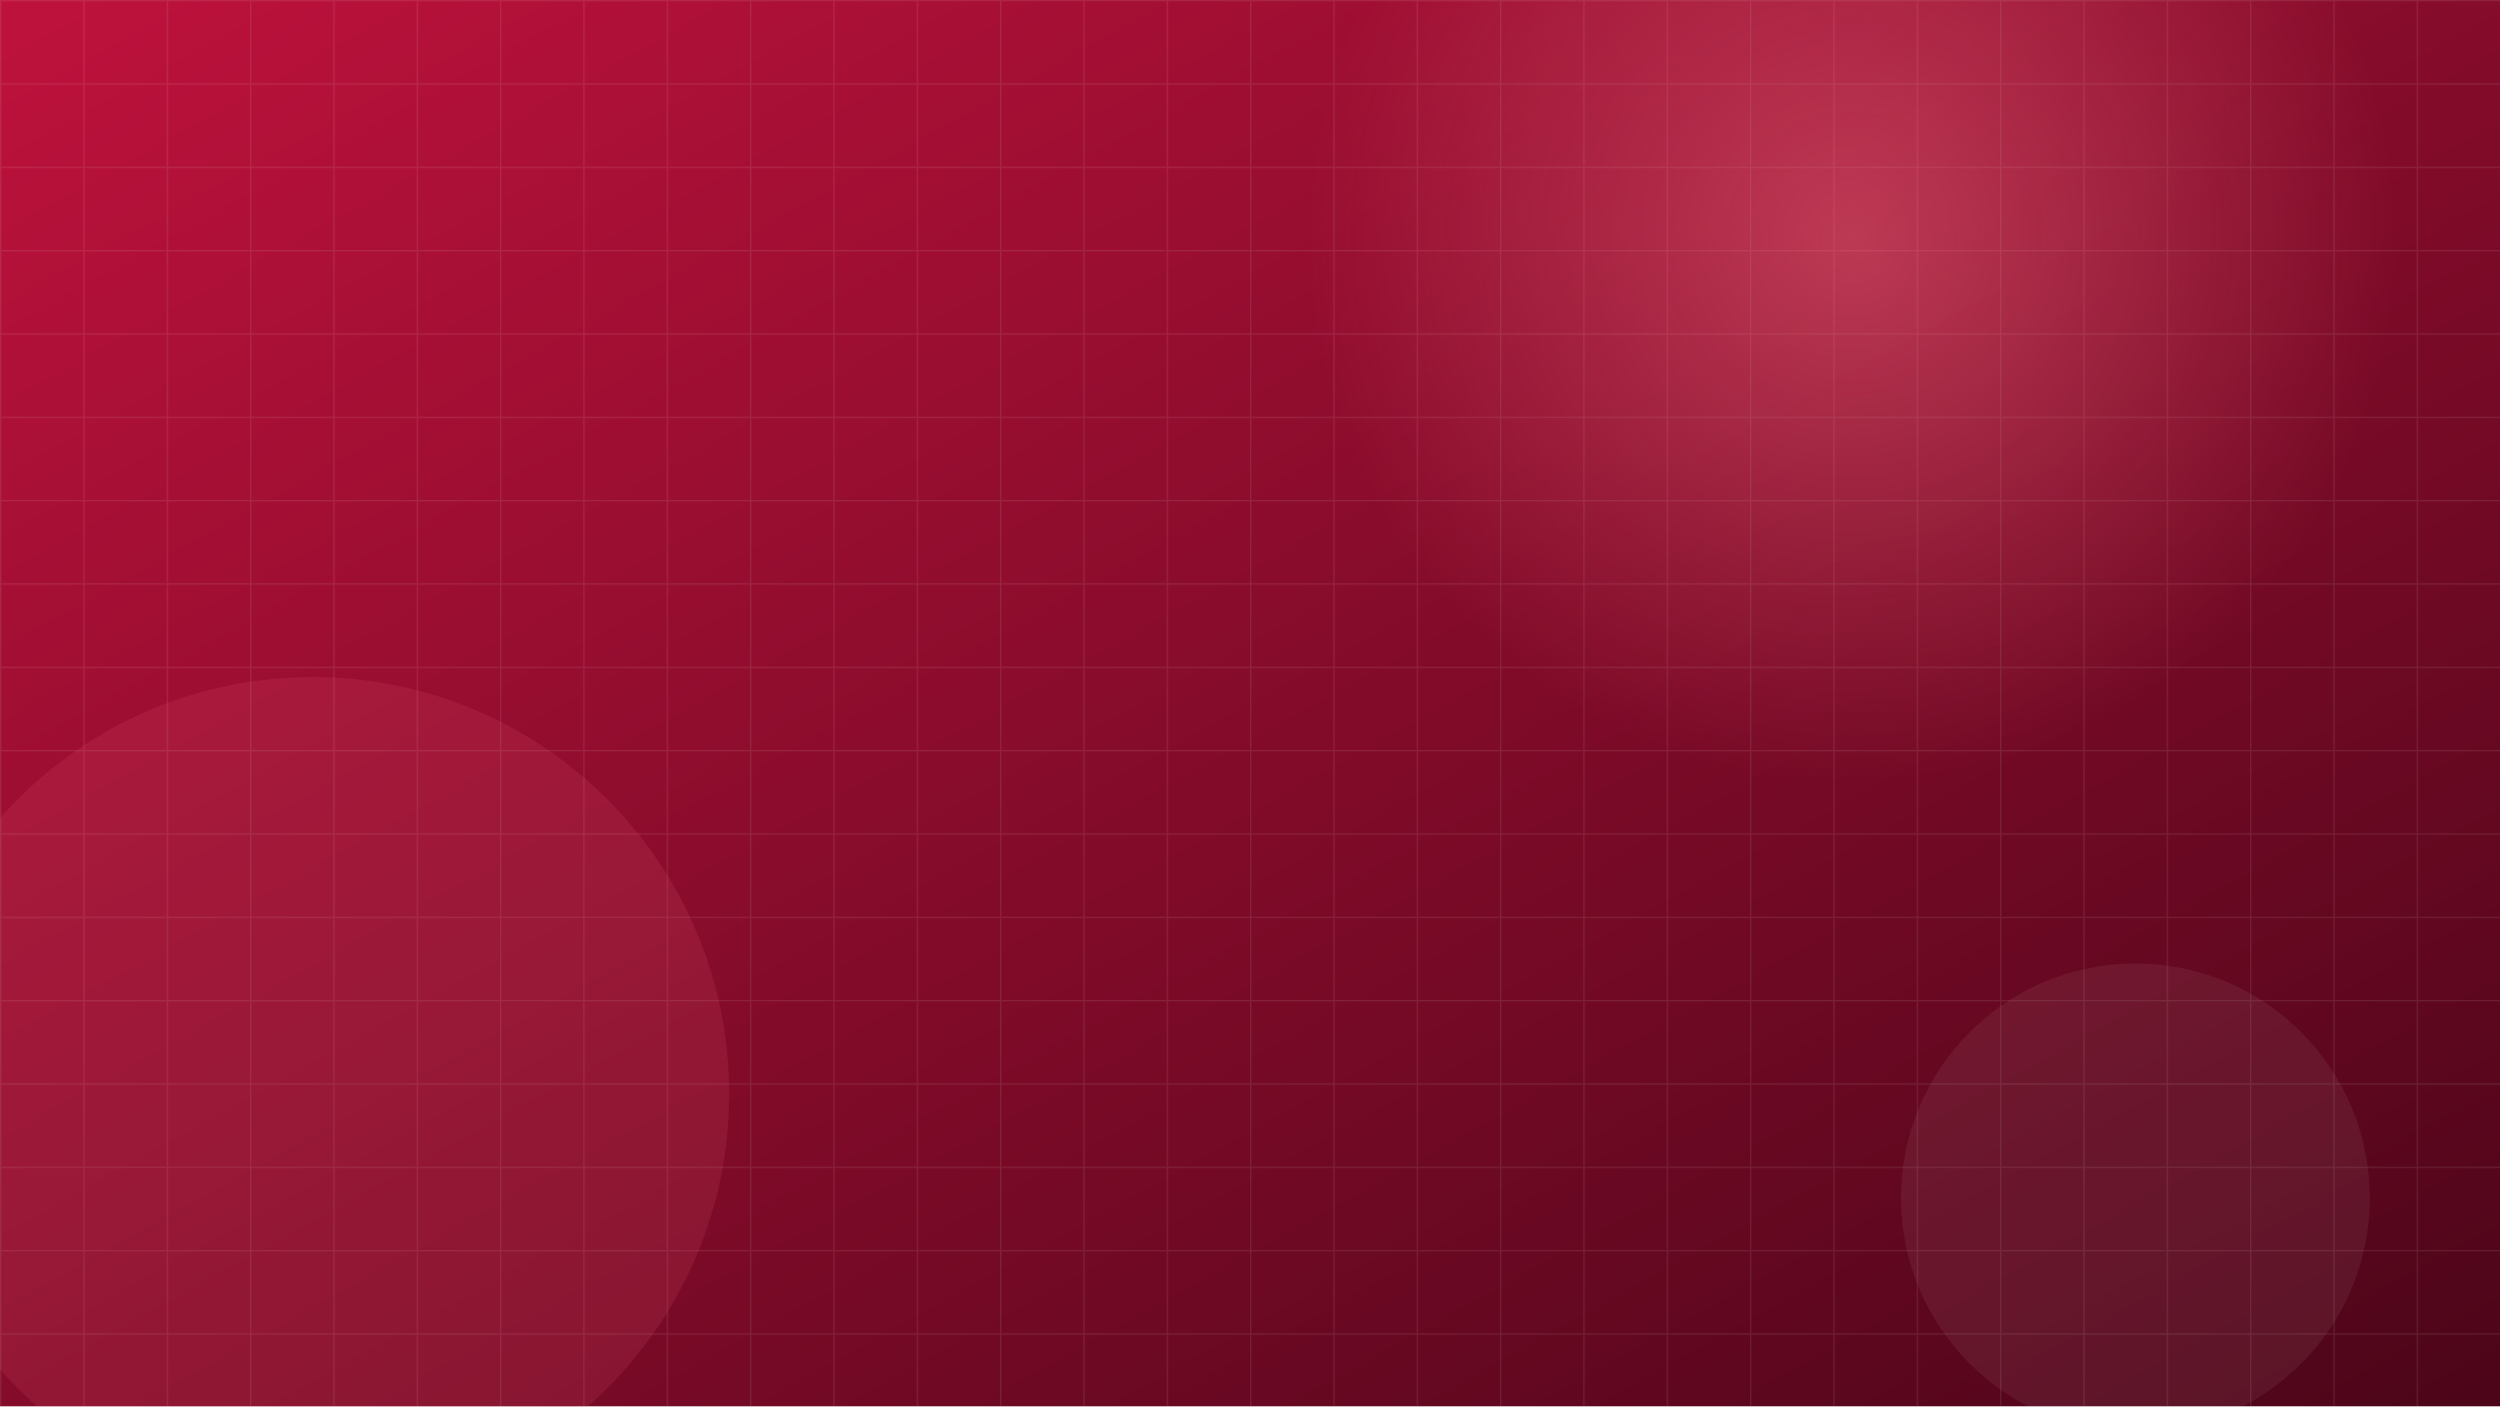
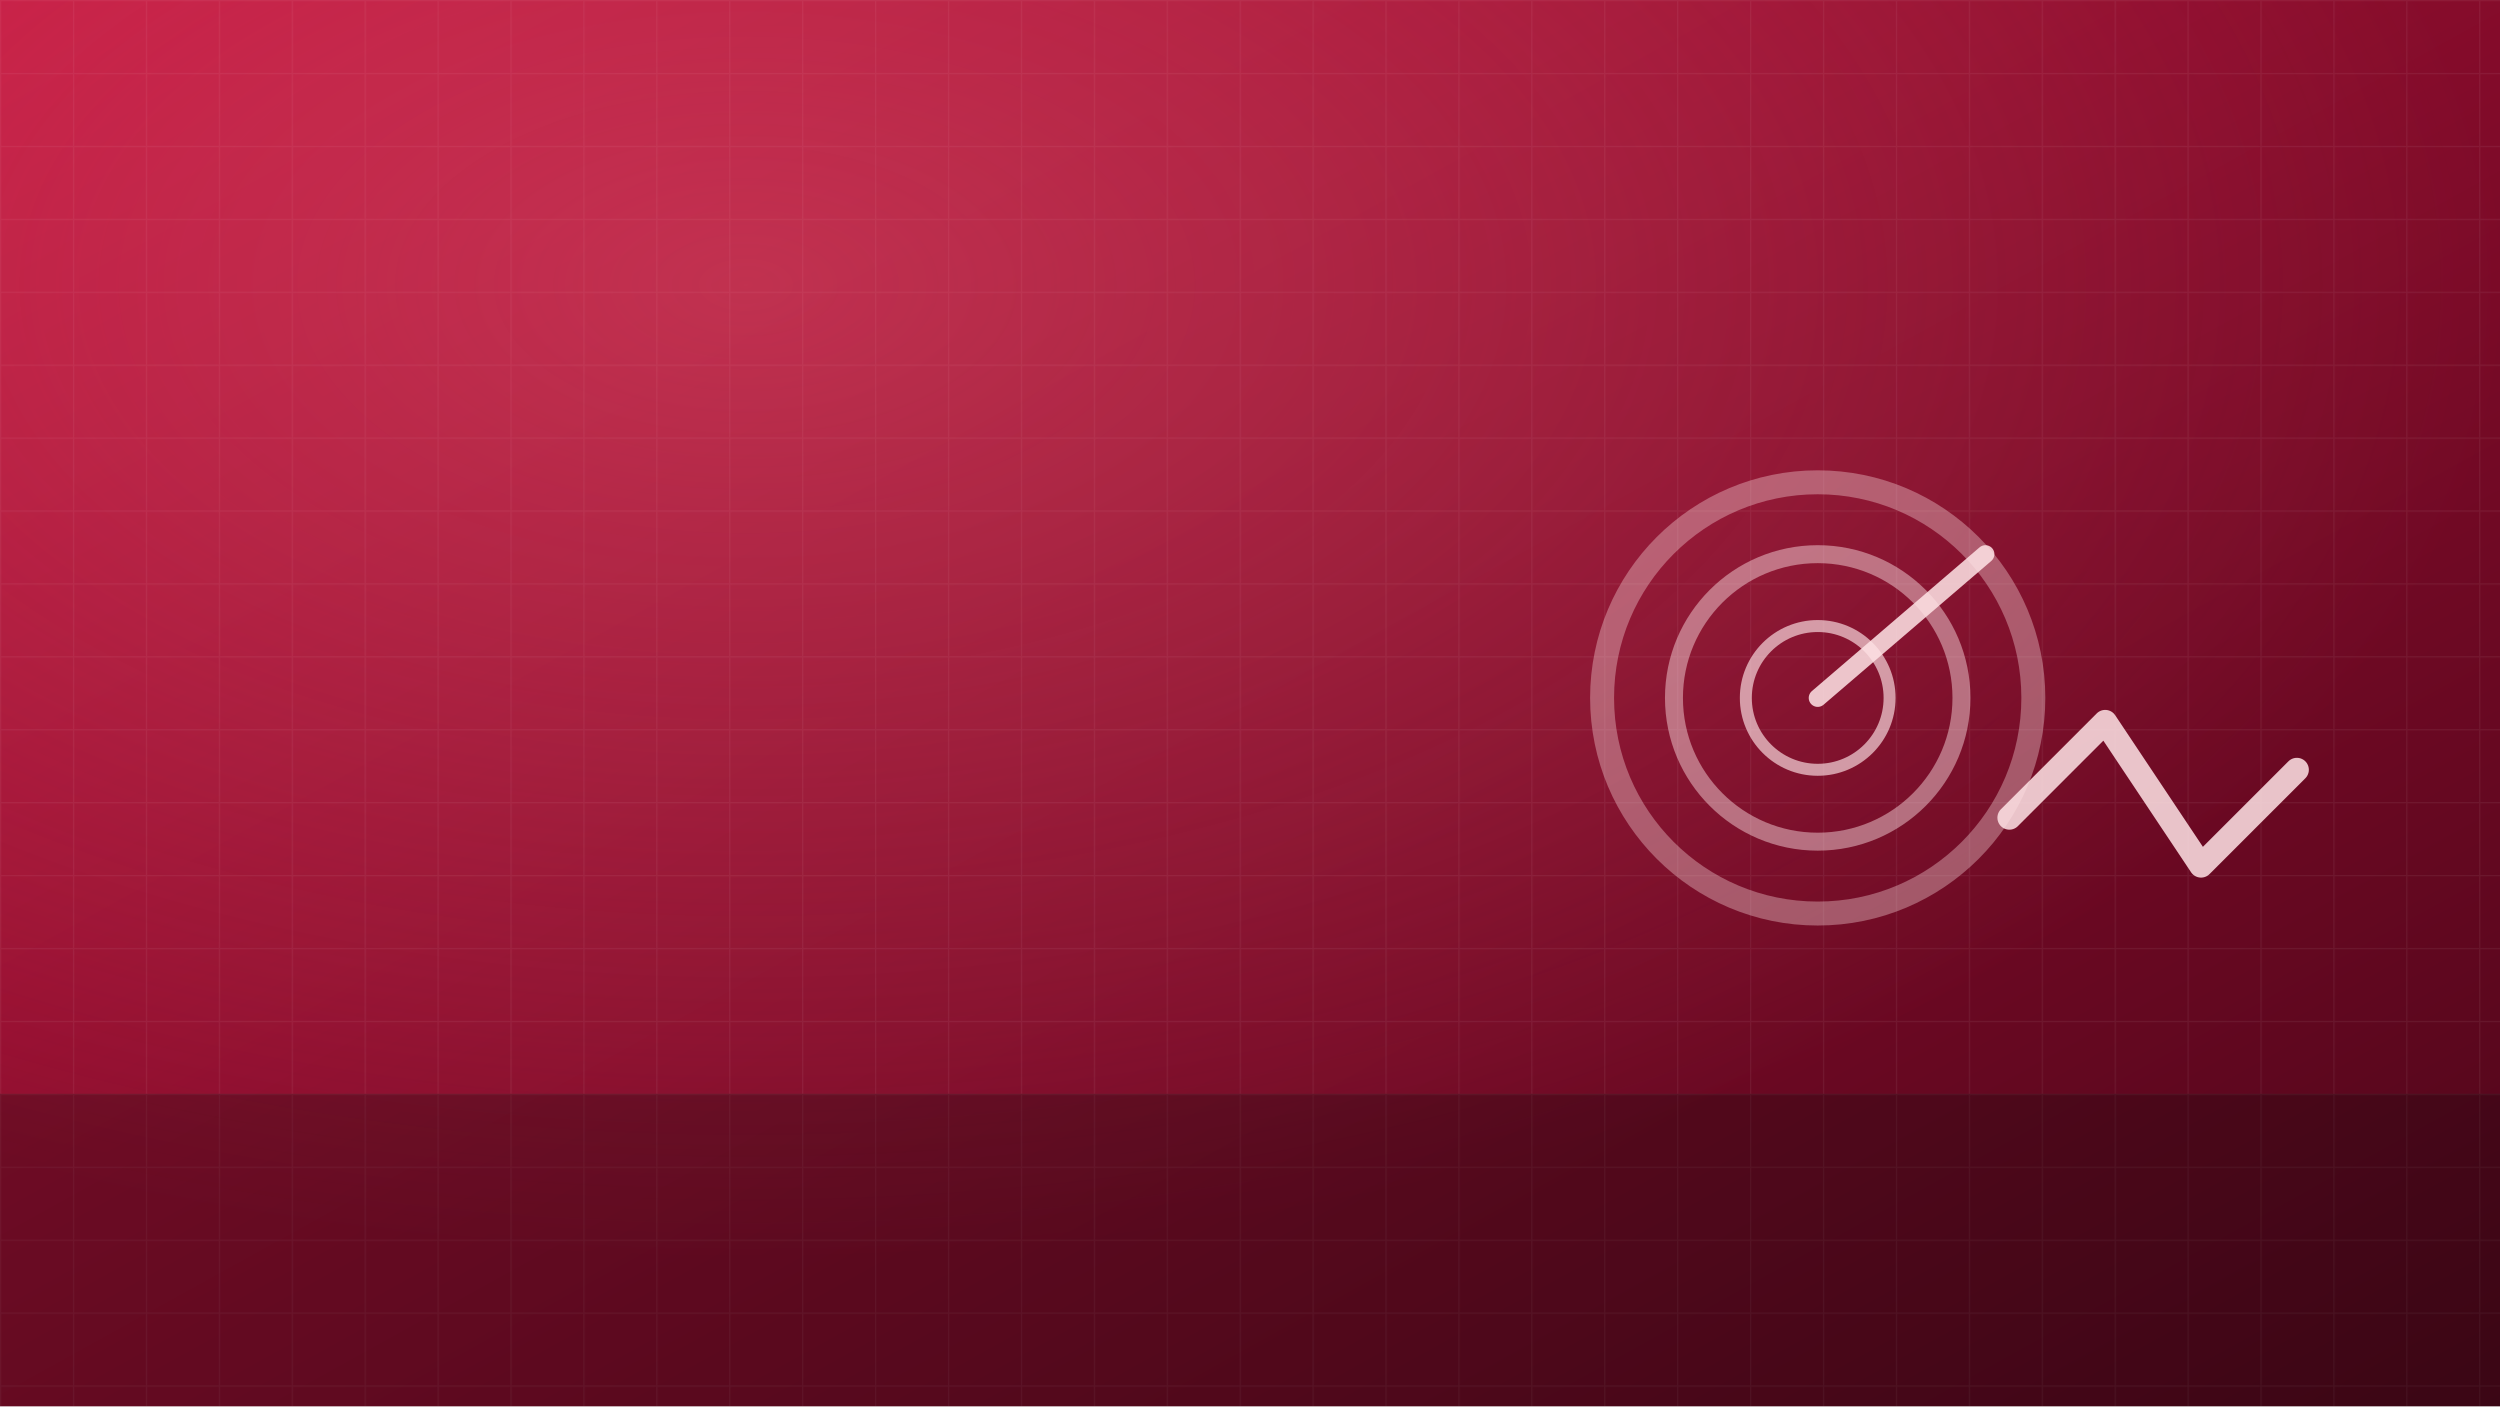
<svg xmlns="http://www.w3.org/2000/svg" width="960" height="540" viewBox="0 0 960 540" role="img" aria-label="Churn radar and CS playbooks">
  <defs>
-     <linearGradient id="bg" x1="0" y1="0" x2="1" y2="1">
+     <linearGradient id="bg-churn-radar" x1="0" y1="0" x2="1" y2="1">
      <stop offset="0%" stop-color="#be123c" />
      <stop offset="100%" stop-color="#4c0519" />
    </linearGradient>
-     <radialGradient id="orb" cx="50%" cy="50%" r="50%">
-       <stop offset="0%" stop-color="#fb7185" stop-opacity="0.45" />
+     <radialGradient id="orb-churn-radar" cx="30%" cy="20%" r="70%">
+       <stop offset="0%" stop-color="#fb7185" stop-opacity="0.35" />
      <stop offset="100%" stop-color="#fb7185" stop-opacity="0" />
    </radialGradient>
-     <pattern id="grid" width="32" height="32" patternUnits="userSpaceOnUse">
-       <path d="M 32 0 L 0 0 0 32" fill="none" stroke="#ffffff" stroke-opacity="0.09" stroke-width="1" />
+     <pattern id="grid-churn-radar" width="28" height="28" patternUnits="userSpaceOnUse">
+       <path d="M 28 0 L 0 0 0 28" fill="none" stroke="#ffffff" stroke-opacity="0.06" stroke-width="1" />
    </pattern>
  </defs>
-   <rect width="960" height="540" fill="url(#bg)" />
-   <rect width="960" height="540" fill="url(#grid)" />
-   <circle cx="711" cy="91" r="210" fill="url(#orb)" />
-   <circle cx="120" cy="420" r="160" fill="#fb7185" fill-opacity="0.12" />
-   <circle cx="820" cy="460" r="90" fill="#fafafa" fill-opacity="0.06" />
+   <rect width="960" height="540" fill="url(#bg-churn-radar)" />
+   <rect width="960" height="540" fill="url(#grid-churn-radar)" />
+   <rect width="960" height="540" fill="url(#orb-churn-radar)" />
+   <g transform="translate(560 130) scale(1.15)" fill="#ffe4e6" color="#ffe4e6">
+     <circle cx="120" cy="120" r="72" fill="none" stroke="currentColor" stroke-width="8" opacity="0.35" />
+     <circle cx="120" cy="120" r="48" fill="none" stroke="currentColor" stroke-width="6" opacity="0.45" />
+     <circle cx="120" cy="120" r="24" fill="none" stroke="currentColor" stroke-width="4" opacity="0.65" />
+     <line x1="120" y1="120" x2="176" y2="72" stroke="currentColor" stroke-width="6" stroke-linecap="round" opacity="0.85" />
+     <path d="M184 160 L216 128 L248 176 L280 144" fill="none" stroke="currentColor" stroke-width="8" stroke-linecap="round" stroke-linejoin="round" opacity="0.85" />
+   </g>
+   <rect x="0" y="420" width="960" height="120" fill="#09090b" fill-opacity="0.25" />
</svg>
